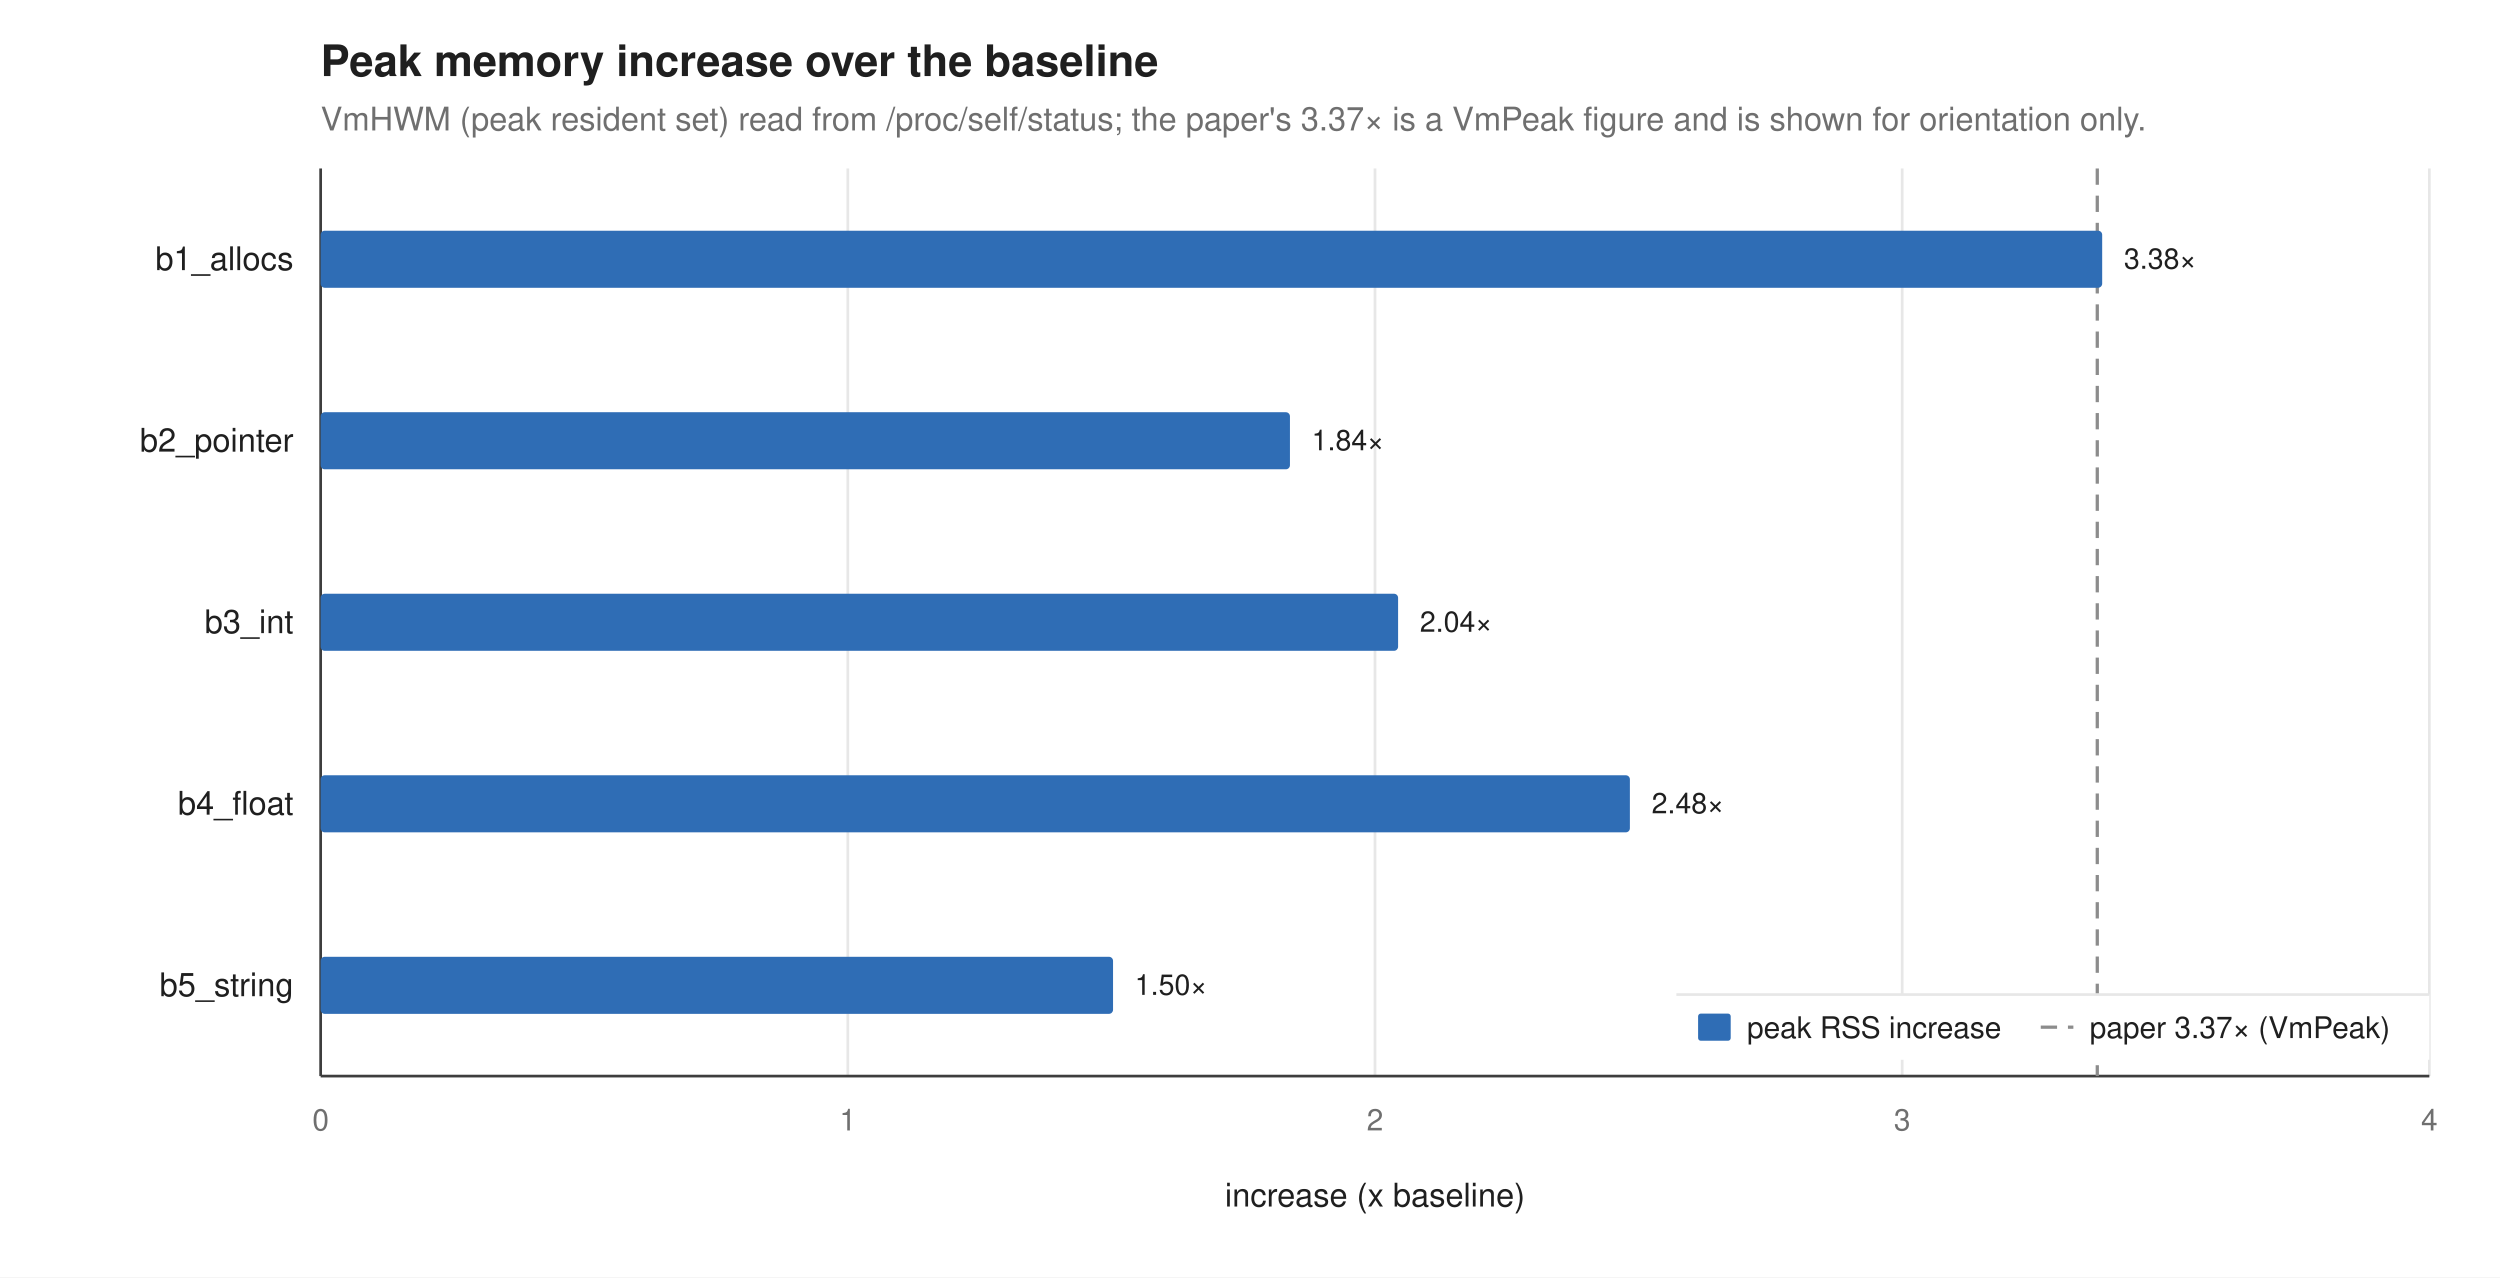
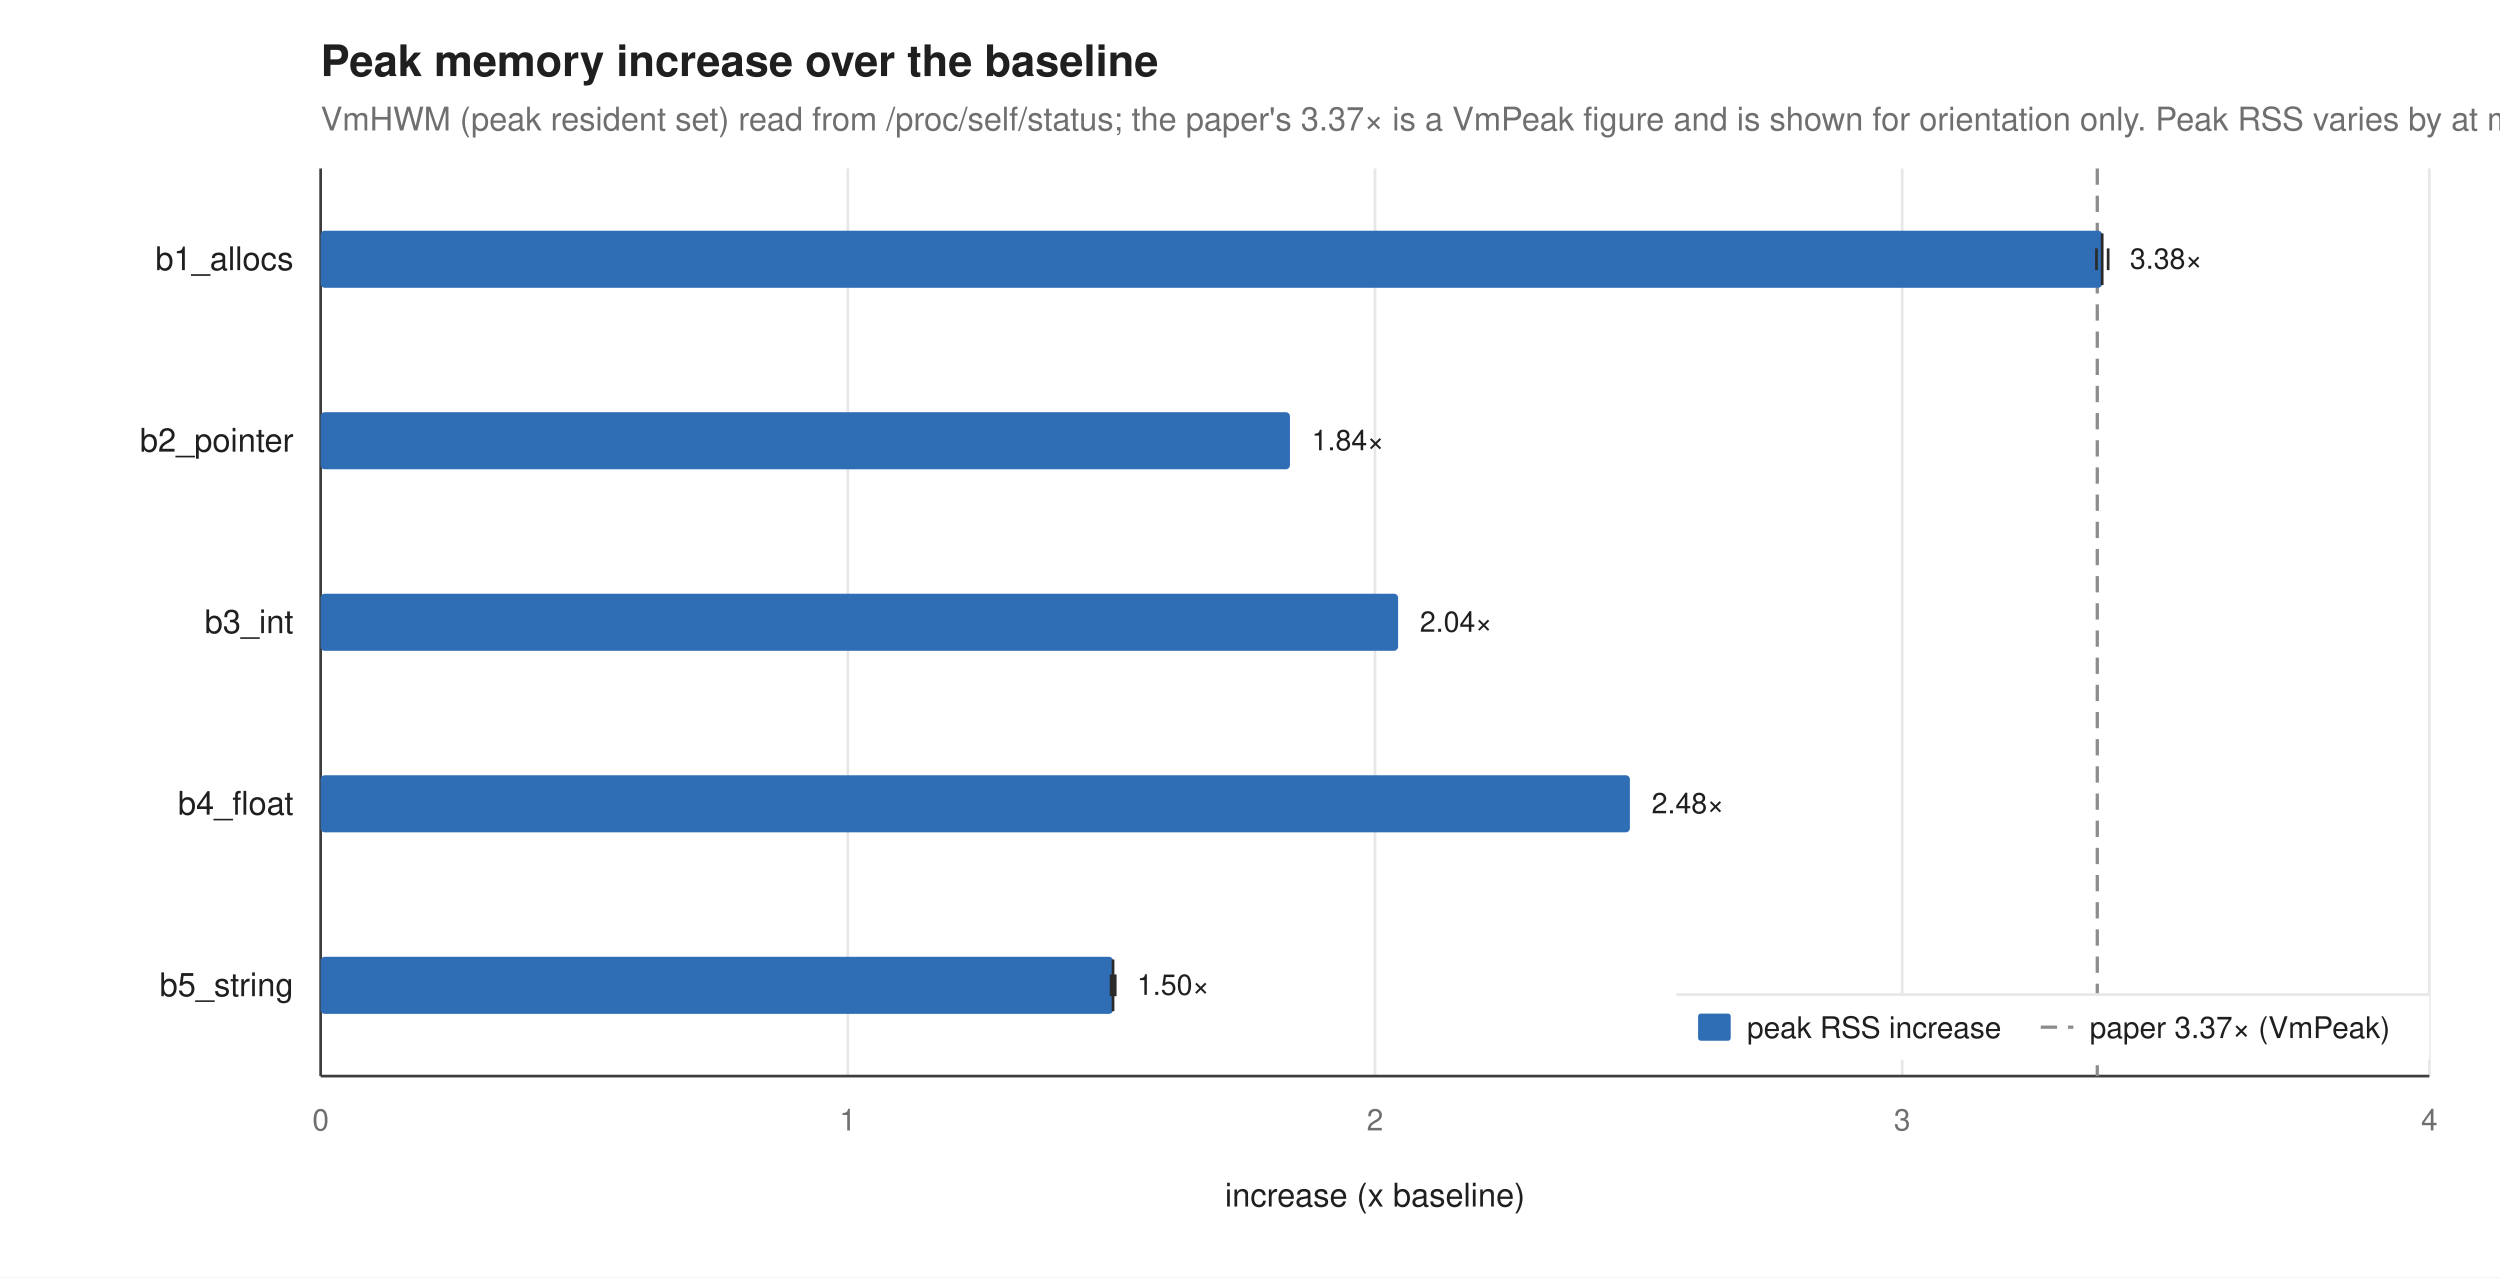
<svg xmlns="http://www.w3.org/2000/svg" width="920" height="470" viewBox="0 0 920 470" role="img" aria-label="Peak memory increase of AddressSanitizer on five workloads">
  <rect width="920" height="470" fill="#ffffff" />
  <rect x="0.0" y="0.0" width="920.0" height="470.0" fill="#ffffff" />
  <text x="118.0" y="28.0" font-family="Helvetica, Arial, sans-serif" font-size="16" fill="#1f1f1f" text-anchor="start" font-weight="bold">Peak memory increase over the baseline</text>
-   <text x="118.0" y="48.0" font-family="Helvetica, Arial, sans-serif" font-size="12" fill="#6f6f6f" text-anchor="start">VmHWM (peak resident set) read from /proc/self/status; the paper's 3.37× is a VmPeak figure and is shown for orientation only.</text>
+   <text x="118.0" y="48.0" font-family="Helvetica, Arial, sans-serif" font-size="12" fill="#6f6f6f" text-anchor="start">VmHWM (peak resident set) read from /proc/self/status; the paper's 3.37× is a VmPeak figure and is shown for orientation only. Peak RSS varies by at most 0.33 % between runs, so the whiskers are barely visible.</text>
  <line x1="118.0" y1="62.0" x2="118.0" y2="396.0" stroke="#3d3d3d" stroke-width="1.0" />
  <text x="118.0" y="416.0" font-family="Helvetica, Arial, sans-serif" font-size="11" fill="#6f6f6f" text-anchor="middle">0</text>
  <line x1="312.0" y1="62.0" x2="312.0" y2="396.0" stroke="#e7e7e7" stroke-width="1.0" />
  <text x="312.0" y="416.0" font-family="Helvetica, Arial, sans-serif" font-size="11" fill="#6f6f6f" text-anchor="middle">1</text>
  <line x1="506.0" y1="62.0" x2="506.0" y2="396.0" stroke="#e7e7e7" stroke-width="1.0" />
  <text x="506.0" y="416.0" font-family="Helvetica, Arial, sans-serif" font-size="11" fill="#6f6f6f" text-anchor="middle">2</text>
  <line x1="700.0" y1="62.0" x2="700.0" y2="396.0" stroke="#e7e7e7" stroke-width="1.0" />
  <text x="700.0" y="416.0" font-family="Helvetica, Arial, sans-serif" font-size="11" fill="#6f6f6f" text-anchor="middle">3</text>
  <line x1="894.0" y1="62.0" x2="894.0" y2="396.0" stroke="#e7e7e7" stroke-width="1.0" />
  <text x="894.0" y="416.0" font-family="Helvetica, Arial, sans-serif" font-size="11" fill="#6f6f6f" text-anchor="middle">4</text>
  <line x1="118.0" y1="396.0" x2="894.0" y2="396.0" stroke="#3d3d3d" stroke-width="1.0" />
  <text x="506.0" y="444.0" font-family="Helvetica, Arial, sans-serif" font-size="12" fill="#1f1f1f" text-anchor="middle">increase (x baseline)</text>
  <line x1="771.8" y1="62.0" x2="771.8" y2="396.0" stroke="#8c8c8c" stroke-width="1.2" stroke-dasharray="6 4" />
  <text x="108.0" y="99.4" font-family="Helvetica, Arial, sans-serif" font-size="12" fill="#1f1f1f" text-anchor="end">b1_allocs</text>
  <rect x="118.0" y="84.9" width="655.6" height="21.0" fill="#2f6db5" rx="1.5" />
-   <text x="781.6" y="98.9" font-family="Helvetica, Arial, sans-serif" font-size="10.5" fill="#1f1f1f" text-anchor="start">3.38×</text>
+   <line x1="773.6" y1="85.9" x2="773.6" y2="104.9" stroke="#2b2b2b" stroke-width="1.0" />
+   <line x1="771.5" y1="91.4" x2="771.5" y2="99.4" stroke="#2b2b2b" stroke-width="1.0" />
+   <line x1="775.8" y1="91.4" x2="775.8" y2="99.4" stroke="#2b2b2b" stroke-width="1.0" />
+   <text x="783.8" y="98.9" font-family="Helvetica, Arial, sans-serif" font-size="10.5" fill="#1f1f1f" text-anchor="start">3.38×</text>
  <text x="108.0" y="166.2" font-family="Helvetica, Arial, sans-serif" font-size="12" fill="#1f1f1f" text-anchor="end">b2_pointer</text>
  <rect x="118.0" y="151.7" width="356.7" height="21.0" fill="#2f6db5" rx="1.5" />
  <text x="482.7" y="165.7" font-family="Helvetica, Arial, sans-serif" font-size="10.5" fill="#1f1f1f" text-anchor="start">1.84×</text>
  <text x="108.0" y="233.0" font-family="Helvetica, Arial, sans-serif" font-size="12" fill="#1f1f1f" text-anchor="end">b3_int</text>
  <rect x="118.0" y="218.5" width="396.5" height="21.0" fill="#2f6db5" rx="1.5" />
  <text x="522.5" y="232.5" font-family="Helvetica, Arial, sans-serif" font-size="10.5" fill="#1f1f1f" text-anchor="start">2.04×</text>
  <text x="108.0" y="299.8" font-family="Helvetica, Arial, sans-serif" font-size="12" fill="#1f1f1f" text-anchor="end">b4_float</text>
  <rect x="118.0" y="285.3" width="481.8" height="21.0" fill="#2f6db5" rx="1.5" />
  <text x="607.8" y="299.3" font-family="Helvetica, Arial, sans-serif" font-size="10.5" fill="#1f1f1f" text-anchor="start">2.48×</text>
  <text x="108.0" y="366.6" font-family="Helvetica, Arial, sans-serif" font-size="12" fill="#1f1f1f" text-anchor="end">b5_string</text>
  <rect x="118.0" y="352.1" width="291.6" height="21.0" fill="#2f6db5" rx="1.5" />
-   <text x="417.6" y="366.1" font-family="Helvetica, Arial, sans-serif" font-size="10.5" fill="#1f1f1f" text-anchor="start">1.50×</text>
+   <line x1="409.6" y1="353.1" x2="409.6" y2="372.1" stroke="#2b2b2b" stroke-width="1.0" />
+   <line x1="408.9" y1="358.6" x2="408.9" y2="366.6" stroke="#2b2b2b" stroke-width="1.0" />
+   <line x1="410.4" y1="358.6" x2="410.4" y2="366.6" stroke="#2b2b2b" stroke-width="1.0" />
+   <text x="418.4" y="366.1" font-family="Helvetica, Arial, sans-serif" font-size="10.5" fill="#1f1f1f" text-anchor="start">1.50×</text>
  <rect x="616.9" y="366.0" width="277.1" height="24.0" fill="#ffffff" />
  <line x1="616.9" y1="366.0" x2="894.0" y2="366.0" stroke="#e7e7e7" stroke-width="1.0" />
  <rect x="624.9" y="373.0" width="12.0" height="10.0" fill="#2f6db5" rx="1.0" />
  <text x="642.9" y="382.0" font-family="Helvetica, Arial, sans-serif" font-size="11" fill="#1f1f1f" text-anchor="start">peak RSS increase</text>
  <line x1="751.0" y1="378.0" x2="763.0" y2="378.0" stroke="#8c8c8c" stroke-width="1.2" stroke-dasharray="6 4" />
  <text x="769.0" y="382.0" font-family="Helvetica, Arial, sans-serif" font-size="11" fill="#1f1f1f" text-anchor="start">paper 3.37× (VmPeak)</text>
</svg>
